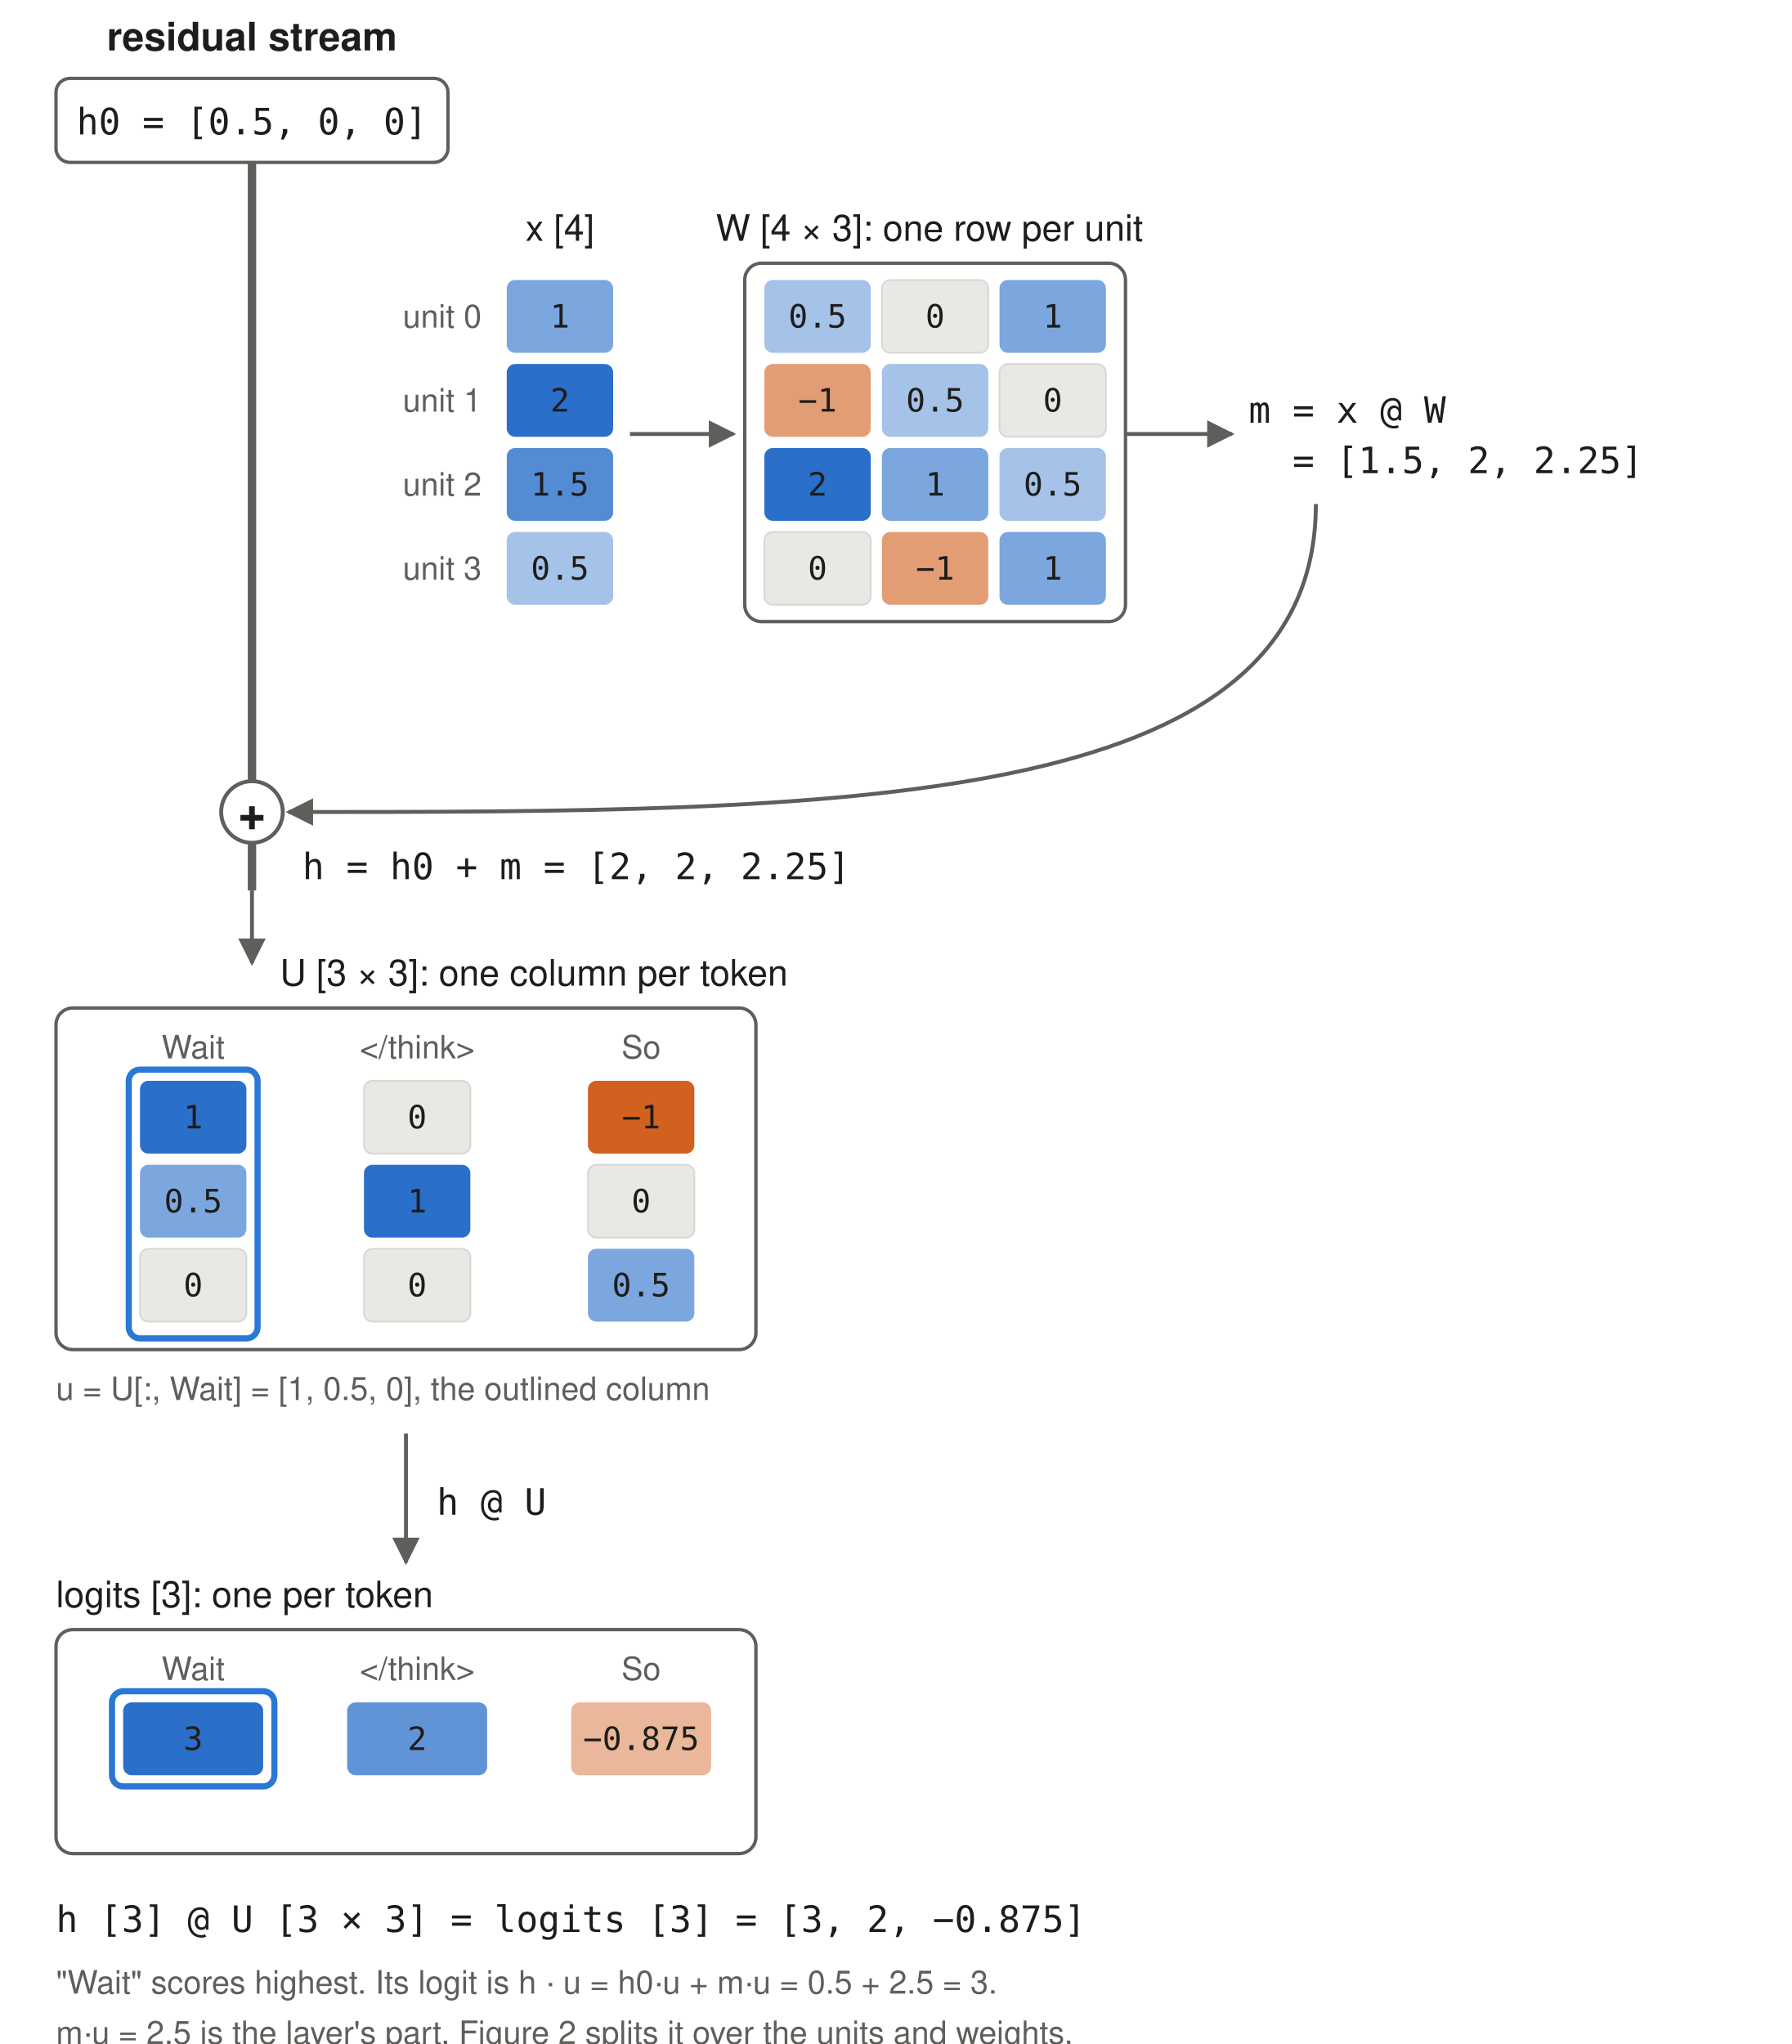
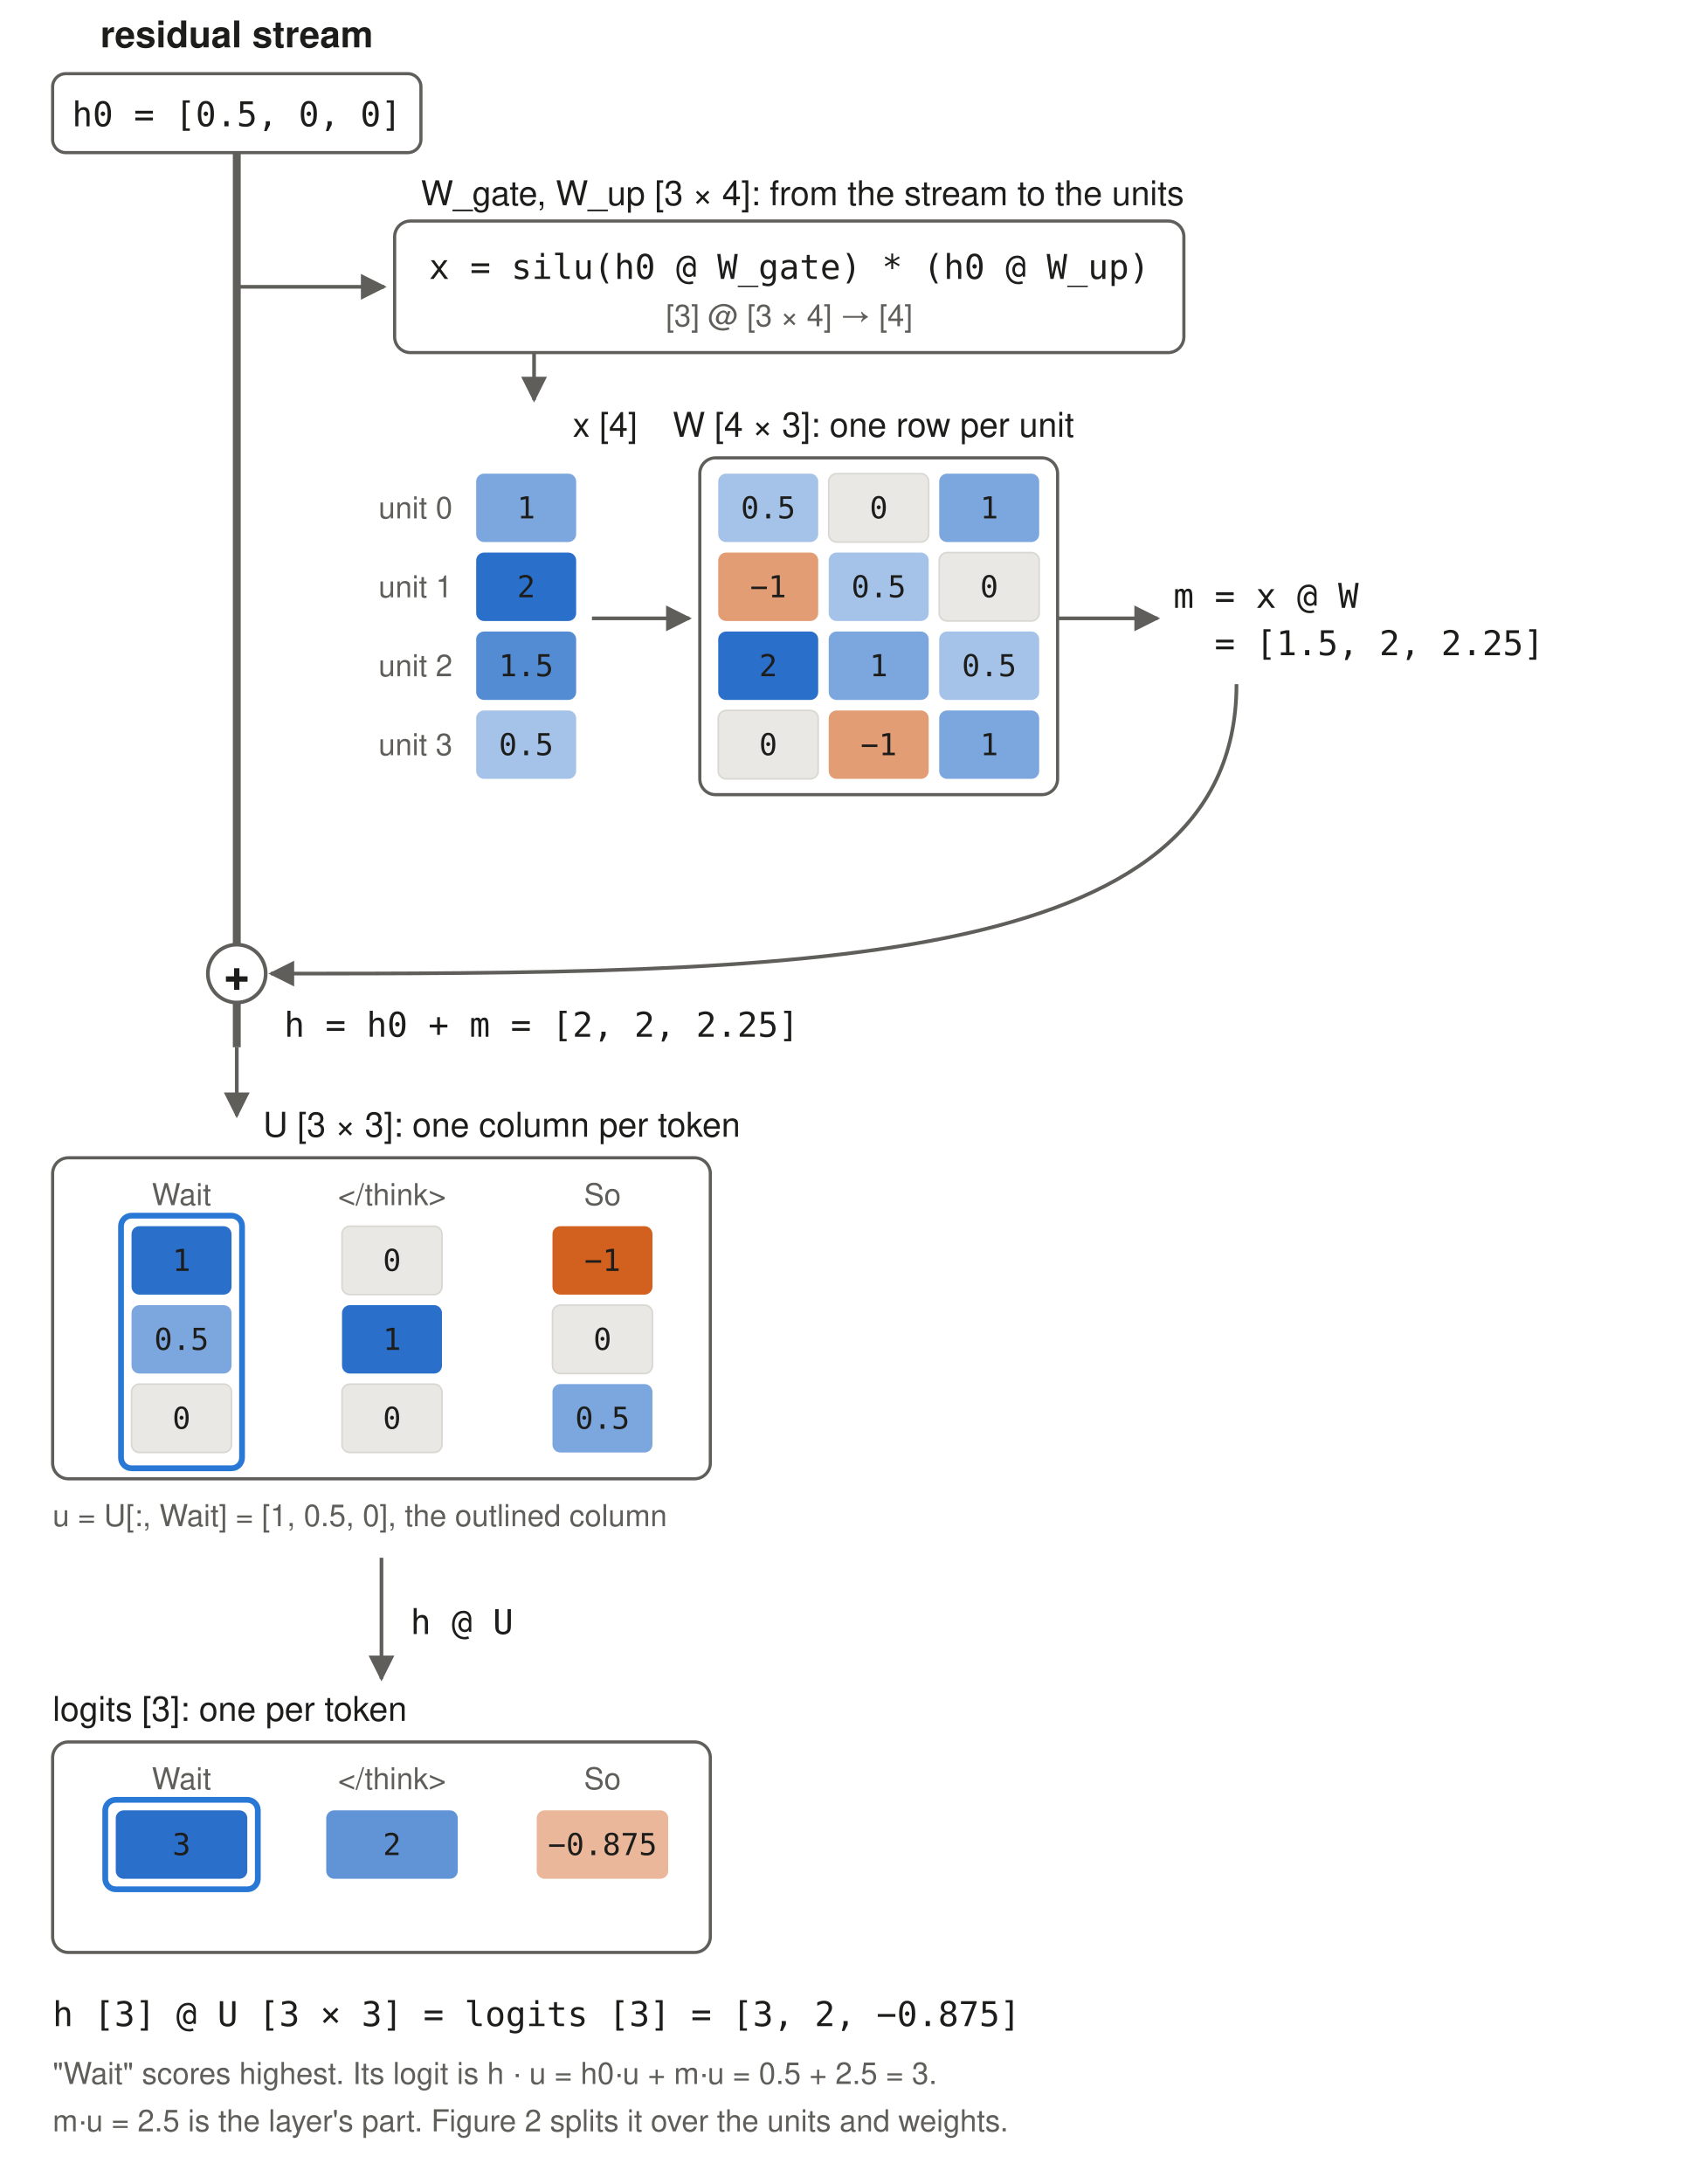
- <svg xmlns="http://www.w3.org/2000/svg" viewBox="0 0 640 730" role="img">
+ <svg xmlns="http://www.w3.org/2000/svg" viewBox="0 0 640 830" role="img">
  <style>
text{font-family:-apple-system,system-ui,"Segoe UI",Helvetica,Arial,sans-serif;fill:var(--ink,#1d1d1b)}
.s{font-size:13px}.tiny{font-size:11.5px;fill:var(--muted,#5f5e5a)}.num{font-size:11.5px;font-family:ui-monospace,Menlo,monospace}
.code{font-size:13px;font-family:ui-monospace,Menlo,monospace}.h{font-size:14px;font-weight:600}.op{font-size:17px;font-weight:600}
.stream{stroke:var(--muted,#5f5e5a);stroke-width:3}.ar{stroke:var(--muted,#5f5e5a);stroke-width:1.4;fill:none}.hd{fill:var(--muted,#5f5e5a)}
.axis{stroke:var(--muted,#5f5e5a);stroke-width:1}.box{fill:none;stroke:var(--muted,#5f5e5a);stroke-width:1.2}
.sel{fill:none;stroke:var(--accent,#2a78d6);stroke-width:2.2}.addc{fill:var(--bg,#fff);stroke:var(--muted,#5f5e5a);stroke-width:1.4}
.pos{fill:var(--pos,#2a6fc9)}.neg{fill:var(--neg,#d2601f)}.zero{fill:var(--code,#e9e8e4);stroke:var(--line,#d9d7d1);stroke-width:.6}
.gray{fill:var(--muted,#5f5e5a)}
</style>
  <defs>
    <marker id="hd" viewBox="0 0 10 10" refX="9" refY="5" markerWidth="7" markerHeight="7" orient="auto-start-reverse">
      <path d="M0,0 L10,5 L0,10 z" class="hd" />
    </marker>
  </defs>
  <text x="90" y="18" class="h" text-anchor="middle" xml:space="preserve">residual stream</text>
  <rect x="20" y="28" width="140" height="30" rx="5" class="box" />
  <text x="90" y="48" class="code" text-anchor="middle" xml:space="preserve">h0 = [0.5, 0, 0]</text>
-   <line x1="90" y1="58" x2="90" y2="318" class="stream" />
-   <text x="200" y="86" class="s" text-anchor="middle" xml:space="preserve">x [4]</text>
-   <rect x="181" y="100" width="38" height="26" rx="3" class="pos" fill-opacity="0.61" />
-   <text x="200.0" y="117.0" class="num" text-anchor="middle" xml:space="preserve">1</text>
-   <text x="172" y="117" class="tiny" text-anchor="end" xml:space="preserve">unit 0</text>
-   <rect x="181" y="130" width="38" height="26" rx="3" class="pos" fill-opacity="1.00" />
-   <text x="200.0" y="147.0" class="num" text-anchor="middle" xml:space="preserve">2</text>
-   <text x="172" y="147" class="tiny" text-anchor="end" xml:space="preserve">unit 1</text>
-   <rect x="181" y="160" width="38" height="26" rx="3" class="pos" fill-opacity="0.80" />
-   <text x="200.0" y="177.0" class="num" text-anchor="middle" xml:space="preserve">1.5</text>
-   <text x="172" y="177" class="tiny" text-anchor="end" xml:space="preserve">unit 2</text>
-   <rect x="181" y="190" width="38" height="26" rx="3" class="pos" fill-opacity="0.42" />
-   <text x="200.0" y="207.0" class="num" text-anchor="middle" xml:space="preserve">0.5</text>
-   <text x="172" y="207" class="tiny" text-anchor="end" xml:space="preserve">unit 3</text>
-   <line x1="225" y1="155" x2="262" y2="155" class="ar" marker-end="url(#hd)" />
-   <text x="332" y="86" class="s" text-anchor="middle" xml:space="preserve">W [4 × 3]: one row per unit</text>
-   <rect x="266" y="94" width="136" height="128" rx="6" class="box" />
-   <rect x="273" y="100" width="38" height="26" rx="3" class="pos" fill-opacity="0.42" />
-   <text x="292.0" y="117.0" class="num" text-anchor="middle" xml:space="preserve">0.5</text>
-   <rect x="315" y="100" width="38" height="26" rx="3" class="zero" fill-opacity="1.00" />
-   <text x="334.0" y="117.0" class="num" text-anchor="middle" xml:space="preserve">0</text>
-   <rect x="357" y="100" width="38" height="26" rx="3" class="pos" fill-opacity="0.61" />
-   <text x="376.0" y="117.0" class="num" text-anchor="middle" xml:space="preserve">1</text>
-   <rect x="273" y="130" width="38" height="26" rx="3" class="neg" fill-opacity="0.61" />
-   <text x="292.0" y="147.0" class="num" text-anchor="middle" xml:space="preserve">−1</text>
-   <rect x="315" y="130" width="38" height="26" rx="3" class="pos" fill-opacity="0.42" />
-   <text x="334.0" y="147.0" class="num" text-anchor="middle" xml:space="preserve">0.5</text>
-   <rect x="357" y="130" width="38" height="26" rx="3" class="zero" fill-opacity="1.00" />
-   <text x="376.0" y="147.0" class="num" text-anchor="middle" xml:space="preserve">0</text>
-   <rect x="273" y="160" width="38" height="26" rx="3" class="pos" fill-opacity="1.00" />
-   <text x="292.0" y="177.0" class="num" text-anchor="middle" xml:space="preserve">2</text>
-   <rect x="315" y="160" width="38" height="26" rx="3" class="pos" fill-opacity="0.61" />
-   <text x="334.0" y="177.0" class="num" text-anchor="middle" xml:space="preserve">1</text>
-   <rect x="357" y="160" width="38" height="26" rx="3" class="pos" fill-opacity="0.42" />
-   <text x="376.0" y="177.0" class="num" text-anchor="middle" xml:space="preserve">0.5</text>
-   <rect x="273" y="190" width="38" height="26" rx="3" class="zero" fill-opacity="1.00" />
-   <text x="292.0" y="207.0" class="num" text-anchor="middle" xml:space="preserve">0</text>
-   <rect x="315" y="190" width="38" height="26" rx="3" class="neg" fill-opacity="0.61" />
-   <text x="334.0" y="207.0" class="num" text-anchor="middle" xml:space="preserve">−1</text>
-   <rect x="357" y="190" width="38" height="26" rx="3" class="pos" fill-opacity="0.61" />
-   <text x="376.0" y="207.0" class="num" text-anchor="middle" xml:space="preserve">1</text>
-   <line x1="402" y1="155" x2="440" y2="155" class="ar" marker-end="url(#hd)" />
-   <text x="446" y="151" class="code" text-anchor="start" xml:space="preserve">m = x @ W</text>
-   <text x="446" y="169" class="code" text-anchor="start" xml:space="preserve">  = [1.5, 2, 2.25]</text>
-   <path d="M 470 180 C 470 290, 300 290, 103 290" class="ar" fill="none" marker-end="url(#hd)" />
-   <circle cx="90" cy="290" r="11" class="addc" />
-   <text x="90" y="296" class="op" text-anchor="middle" xml:space="preserve">+</text>
-   <text x="108" y="314" class="code" text-anchor="start" xml:space="preserve">h = h0 + m = [2, 2, 2.25]</text>
-   <line x1="90" y1="318" x2="90" y2="344" class="ar" marker-end="url(#hd)" />
-   <text x="100" y="352" class="s" text-anchor="start" xml:space="preserve">U [3 × 3]: one column per token</text>
-   <rect x="20" y="360" width="250" height="122" rx="6" class="box" />
-   <text x="69" y="378" class="tiny" text-anchor="middle" xml:space="preserve">Wait</text>
-   <rect x="50" y="386" width="38" height="26" rx="3" class="pos" fill-opacity="1.00" />
-   <text x="69.0" y="403.0" class="num" text-anchor="middle" xml:space="preserve">1</text>
-   <rect x="50" y="416" width="38" height="26" rx="3" class="pos" fill-opacity="0.61" />
-   <text x="69.0" y="433.0" class="num" text-anchor="middle" xml:space="preserve">0.5</text>
-   <rect x="50" y="446" width="38" height="26" rx="3" class="zero" fill-opacity="1.00" />
-   <text x="69.0" y="463.0" class="num" text-anchor="middle" xml:space="preserve">0</text>
-   <text x="149" y="378" class="tiny" text-anchor="middle" xml:space="preserve">&lt;/think&gt;</text>
-   <rect x="130" y="386" width="38" height="26" rx="3" class="zero" fill-opacity="1.00" />
-   <text x="149.0" y="403.0" class="num" text-anchor="middle" xml:space="preserve">0</text>
-   <rect x="130" y="416" width="38" height="26" rx="3" class="pos" fill-opacity="1.00" />
-   <text x="149.0" y="433.0" class="num" text-anchor="middle" xml:space="preserve">1</text>
-   <rect x="130" y="446" width="38" height="26" rx="3" class="zero" fill-opacity="1.00" />
-   <text x="149.0" y="463.0" class="num" text-anchor="middle" xml:space="preserve">0</text>
-   <text x="229" y="378" class="tiny" text-anchor="middle" xml:space="preserve">So</text>
-   <rect x="210" y="386" width="38" height="26" rx="3" class="neg" fill-opacity="1.00" />
-   <text x="229.0" y="403.0" class="num" text-anchor="middle" xml:space="preserve">−1</text>
-   <rect x="210" y="416" width="38" height="26" rx="3" class="zero" fill-opacity="1.00" />
-   <text x="229.0" y="433.0" class="num" text-anchor="middle" xml:space="preserve">0</text>
-   <rect x="210" y="446" width="38" height="26" rx="3" class="pos" fill-opacity="0.61" />
-   <text x="229.0" y="463.0" class="num" text-anchor="middle" xml:space="preserve">0.5</text>
-   <rect x="46" y="382" width="46" height="96" rx="4" class="sel" />
-   <text x="20" y="500" class="tiny" text-anchor="start" xml:space="preserve">u = U[:, Wait] = [1, 0.5, 0], the outlined column</text>
-   <line x1="145" y1="512" x2="145" y2="558" class="ar" marker-end="url(#hd)" />
-   <text x="156" y="541" class="code" text-anchor="start" xml:space="preserve">h @ U</text>
-   <text x="20" y="574" class="s" text-anchor="start" xml:space="preserve">logits [3]: one per token</text>
-   <rect x="20" y="582" width="250" height="80" rx="6" class="box" />
-   <text x="69" y="600" class="tiny" text-anchor="middle" xml:space="preserve">Wait</text>
-   <rect x="44" y="608" width="50" height="26" rx="3" class="pos" fill-opacity="1.00" />
-   <text x="69.0" y="625.0" class="num" text-anchor="middle" xml:space="preserve">3</text>
-   <text x="149" y="600" class="tiny" text-anchor="middle" xml:space="preserve">&lt;/think&gt;</text>
-   <rect x="124" y="608" width="50" height="26" rx="3" class="pos" fill-opacity="0.74" />
-   <text x="149.0" y="625.0" class="num" text-anchor="middle" xml:space="preserve">2</text>
-   <text x="229" y="600" class="tiny" text-anchor="middle" xml:space="preserve">So</text>
-   <rect x="204" y="608" width="50" height="26" rx="3" class="neg" fill-opacity="0.45" />
-   <text x="229.0" y="625.0" class="num" text-anchor="middle" xml:space="preserve">−0.875</text>
-   <rect x="40" y="604" width="58" height="34" rx="4" class="sel" />
-   <text x="20" y="690" class="code" text-anchor="start" xml:space="preserve">h [3] @ U [3 × 3] = logits [3] = [3, 2, −0.875]</text>
-   <text x="20" y="712" class="tiny" text-anchor="start" xml:space="preserve">"Wait" scores highest. Its logit is h · u = h0·u + m·u = 0.5 + 2.5 = 3.</text>
-   <text x="20" y="730" class="tiny" text-anchor="start" xml:space="preserve">m·u = 2.5 is the layer's part. Figure 2 splits it over the units and weights.</text>
+   <line x1="90" y1="58" x2="90" y2="398" class="stream" />
+   <rect x="150" y="84" width="300" height="50" rx="6" class="box" />
+   <text x="160" y="78" class="s" text-anchor="start" xml:space="preserve">W_gate, W_up [3 × 4]: from the stream to the units</text>
+   <text x="300" y="106" class="code" text-anchor="middle" xml:space="preserve">x = silu(h0 @ W_gate) * (h0 @ W_up)</text>
+   <text x="300" y="124" class="tiny" text-anchor="middle" xml:space="preserve">[3] @ [3 × 4] → [4]</text>
+   <line x1="90" y1="109" x2="146" y2="109" class="ar" marker-end="url(#hd)" />
+   <line x1="203" y1="134" x2="203" y2="152" class="ar" marker-end="url(#hd)" />
+   <text x="230" y="166" class="s" text-anchor="middle" xml:space="preserve">x [4]</text>
+   <rect x="181" y="180" width="38" height="26" rx="3" class="pos" fill-opacity="0.61" />
+   <text x="200.0" y="197.0" class="num" text-anchor="middle" xml:space="preserve">1</text>
+   <text x="172" y="197" class="tiny" text-anchor="end" xml:space="preserve">unit 0</text>
+   <rect x="181" y="210" width="38" height="26" rx="3" class="pos" fill-opacity="1.00" />
+   <text x="200.0" y="227.0" class="num" text-anchor="middle" xml:space="preserve">2</text>
+   <text x="172" y="227" class="tiny" text-anchor="end" xml:space="preserve">unit 1</text>
+   <rect x="181" y="240" width="38" height="26" rx="3" class="pos" fill-opacity="0.80" />
+   <text x="200.0" y="257.0" class="num" text-anchor="middle" xml:space="preserve">1.5</text>
+   <text x="172" y="257" class="tiny" text-anchor="end" xml:space="preserve">unit 2</text>
+   <rect x="181" y="270" width="38" height="26" rx="3" class="pos" fill-opacity="0.42" />
+   <text x="200.0" y="287.0" class="num" text-anchor="middle" xml:space="preserve">0.5</text>
+   <text x="172" y="287" class="tiny" text-anchor="end" xml:space="preserve">unit 3</text>
+   <line x1="225" y1="235" x2="262" y2="235" class="ar" marker-end="url(#hd)" />
+   <text x="332" y="166" class="s" text-anchor="middle" xml:space="preserve">W [4 × 3]: one row per unit</text>
+   <rect x="266" y="174" width="136" height="128" rx="6" class="box" />
+   <rect x="273" y="180" width="38" height="26" rx="3" class="pos" fill-opacity="0.42" />
+   <text x="292.0" y="197.0" class="num" text-anchor="middle" xml:space="preserve">0.5</text>
+   <rect x="315" y="180" width="38" height="26" rx="3" class="zero" fill-opacity="1.00" />
+   <text x="334.0" y="197.0" class="num" text-anchor="middle" xml:space="preserve">0</text>
+   <rect x="357" y="180" width="38" height="26" rx="3" class="pos" fill-opacity="0.61" />
+   <text x="376.0" y="197.0" class="num" text-anchor="middle" xml:space="preserve">1</text>
+   <rect x="273" y="210" width="38" height="26" rx="3" class="neg" fill-opacity="0.61" />
+   <text x="292.0" y="227.0" class="num" text-anchor="middle" xml:space="preserve">−1</text>
+   <rect x="315" y="210" width="38" height="26" rx="3" class="pos" fill-opacity="0.42" />
+   <text x="334.0" y="227.0" class="num" text-anchor="middle" xml:space="preserve">0.5</text>
+   <rect x="357" y="210" width="38" height="26" rx="3" class="zero" fill-opacity="1.00" />
+   <text x="376.0" y="227.0" class="num" text-anchor="middle" xml:space="preserve">0</text>
+   <rect x="273" y="240" width="38" height="26" rx="3" class="pos" fill-opacity="1.00" />
+   <text x="292.0" y="257.0" class="num" text-anchor="middle" xml:space="preserve">2</text>
+   <rect x="315" y="240" width="38" height="26" rx="3" class="pos" fill-opacity="0.61" />
+   <text x="334.0" y="257.0" class="num" text-anchor="middle" xml:space="preserve">1</text>
+   <rect x="357" y="240" width="38" height="26" rx="3" class="pos" fill-opacity="0.42" />
+   <text x="376.0" y="257.0" class="num" text-anchor="middle" xml:space="preserve">0.5</text>
+   <rect x="273" y="270" width="38" height="26" rx="3" class="zero" fill-opacity="1.00" />
+   <text x="292.0" y="287.0" class="num" text-anchor="middle" xml:space="preserve">0</text>
+   <rect x="315" y="270" width="38" height="26" rx="3" class="neg" fill-opacity="0.61" />
+   <text x="334.0" y="287.0" class="num" text-anchor="middle" xml:space="preserve">−1</text>
+   <rect x="357" y="270" width="38" height="26" rx="3" class="pos" fill-opacity="0.61" />
+   <text x="376.0" y="287.0" class="num" text-anchor="middle" xml:space="preserve">1</text>
+   <line x1="402" y1="235" x2="440" y2="235" class="ar" marker-end="url(#hd)" />
+   <text x="446" y="231" class="code" text-anchor="start" xml:space="preserve">m = x @ W</text>
+   <text x="446" y="249" class="code" text-anchor="start" xml:space="preserve">  = [1.5, 2, 2.25]</text>
+   <path d="M 470 260 C 470 370, 300 370, 103 370" class="ar" fill="none" marker-end="url(#hd)" />
+   <circle cx="90" cy="370" r="11" class="addc" />
+   <text x="90" y="376" class="op" text-anchor="middle" xml:space="preserve">+</text>
+   <text x="108" y="394" class="code" text-anchor="start" xml:space="preserve">h = h0 + m = [2, 2, 2.25]</text>
+   <line x1="90" y1="398" x2="90" y2="424" class="ar" marker-end="url(#hd)" />
+   <text x="100" y="432" class="s" text-anchor="start" xml:space="preserve">U [3 × 3]: one column per token</text>
+   <rect x="20" y="440" width="250" height="122" rx="6" class="box" />
+   <text x="69" y="458" class="tiny" text-anchor="middle" xml:space="preserve">Wait</text>
+   <rect x="50" y="466" width="38" height="26" rx="3" class="pos" fill-opacity="1.00" />
+   <text x="69.0" y="483.0" class="num" text-anchor="middle" xml:space="preserve">1</text>
+   <rect x="50" y="496" width="38" height="26" rx="3" class="pos" fill-opacity="0.61" />
+   <text x="69.0" y="513.0" class="num" text-anchor="middle" xml:space="preserve">0.5</text>
+   <rect x="50" y="526" width="38" height="26" rx="3" class="zero" fill-opacity="1.00" />
+   <text x="69.0" y="543.0" class="num" text-anchor="middle" xml:space="preserve">0</text>
+   <text x="149" y="458" class="tiny" text-anchor="middle" xml:space="preserve">&lt;/think&gt;</text>
+   <rect x="130" y="466" width="38" height="26" rx="3" class="zero" fill-opacity="1.00" />
+   <text x="149.0" y="483.0" class="num" text-anchor="middle" xml:space="preserve">0</text>
+   <rect x="130" y="496" width="38" height="26" rx="3" class="pos" fill-opacity="1.00" />
+   <text x="149.0" y="513.0" class="num" text-anchor="middle" xml:space="preserve">1</text>
+   <rect x="130" y="526" width="38" height="26" rx="3" class="zero" fill-opacity="1.00" />
+   <text x="149.0" y="543.0" class="num" text-anchor="middle" xml:space="preserve">0</text>
+   <text x="229" y="458" class="tiny" text-anchor="middle" xml:space="preserve">So</text>
+   <rect x="210" y="466" width="38" height="26" rx="3" class="neg" fill-opacity="1.00" />
+   <text x="229.0" y="483.0" class="num" text-anchor="middle" xml:space="preserve">−1</text>
+   <rect x="210" y="496" width="38" height="26" rx="3" class="zero" fill-opacity="1.00" />
+   <text x="229.0" y="513.0" class="num" text-anchor="middle" xml:space="preserve">0</text>
+   <rect x="210" y="526" width="38" height="26" rx="3" class="pos" fill-opacity="0.61" />
+   <text x="229.0" y="543.0" class="num" text-anchor="middle" xml:space="preserve">0.5</text>
+   <rect x="46" y="462" width="46" height="96" rx="4" class="sel" />
+   <text x="20" y="580" class="tiny" text-anchor="start" xml:space="preserve">u = U[:, Wait] = [1, 0.5, 0], the outlined column</text>
+   <line x1="145" y1="592" x2="145" y2="638" class="ar" marker-end="url(#hd)" />
+   <text x="156" y="621" class="code" text-anchor="start" xml:space="preserve">h @ U</text>
+   <text x="20" y="654" class="s" text-anchor="start" xml:space="preserve">logits [3]: one per token</text>
+   <rect x="20" y="662" width="250" height="80" rx="6" class="box" />
+   <text x="69" y="680" class="tiny" text-anchor="middle" xml:space="preserve">Wait</text>
+   <rect x="44" y="688" width="50" height="26" rx="3" class="pos" fill-opacity="1.00" />
+   <text x="69.0" y="705.0" class="num" text-anchor="middle" xml:space="preserve">3</text>
+   <text x="149" y="680" class="tiny" text-anchor="middle" xml:space="preserve">&lt;/think&gt;</text>
+   <rect x="124" y="688" width="50" height="26" rx="3" class="pos" fill-opacity="0.74" />
+   <text x="149.0" y="705.0" class="num" text-anchor="middle" xml:space="preserve">2</text>
+   <text x="229" y="680" class="tiny" text-anchor="middle" xml:space="preserve">So</text>
+   <rect x="204" y="688" width="50" height="26" rx="3" class="neg" fill-opacity="0.45" />
+   <text x="229.0" y="705.0" class="num" text-anchor="middle" xml:space="preserve">−0.875</text>
+   <rect x="40" y="684" width="58" height="34" rx="4" class="sel" />
+   <text x="20" y="770" class="code" text-anchor="start" xml:space="preserve">h [3] @ U [3 × 3] = logits [3] = [3, 2, −0.875]</text>
+   <text x="20" y="792" class="tiny" text-anchor="start" xml:space="preserve">"Wait" scores highest. Its logit is h · u = h0·u + m·u = 0.5 + 2.5 = 3.</text>
+   <text x="20" y="810" class="tiny" text-anchor="start" xml:space="preserve">m·u = 2.5 is the layer's part. Figure 2 splits it over the units and weights.</text>
</svg>
